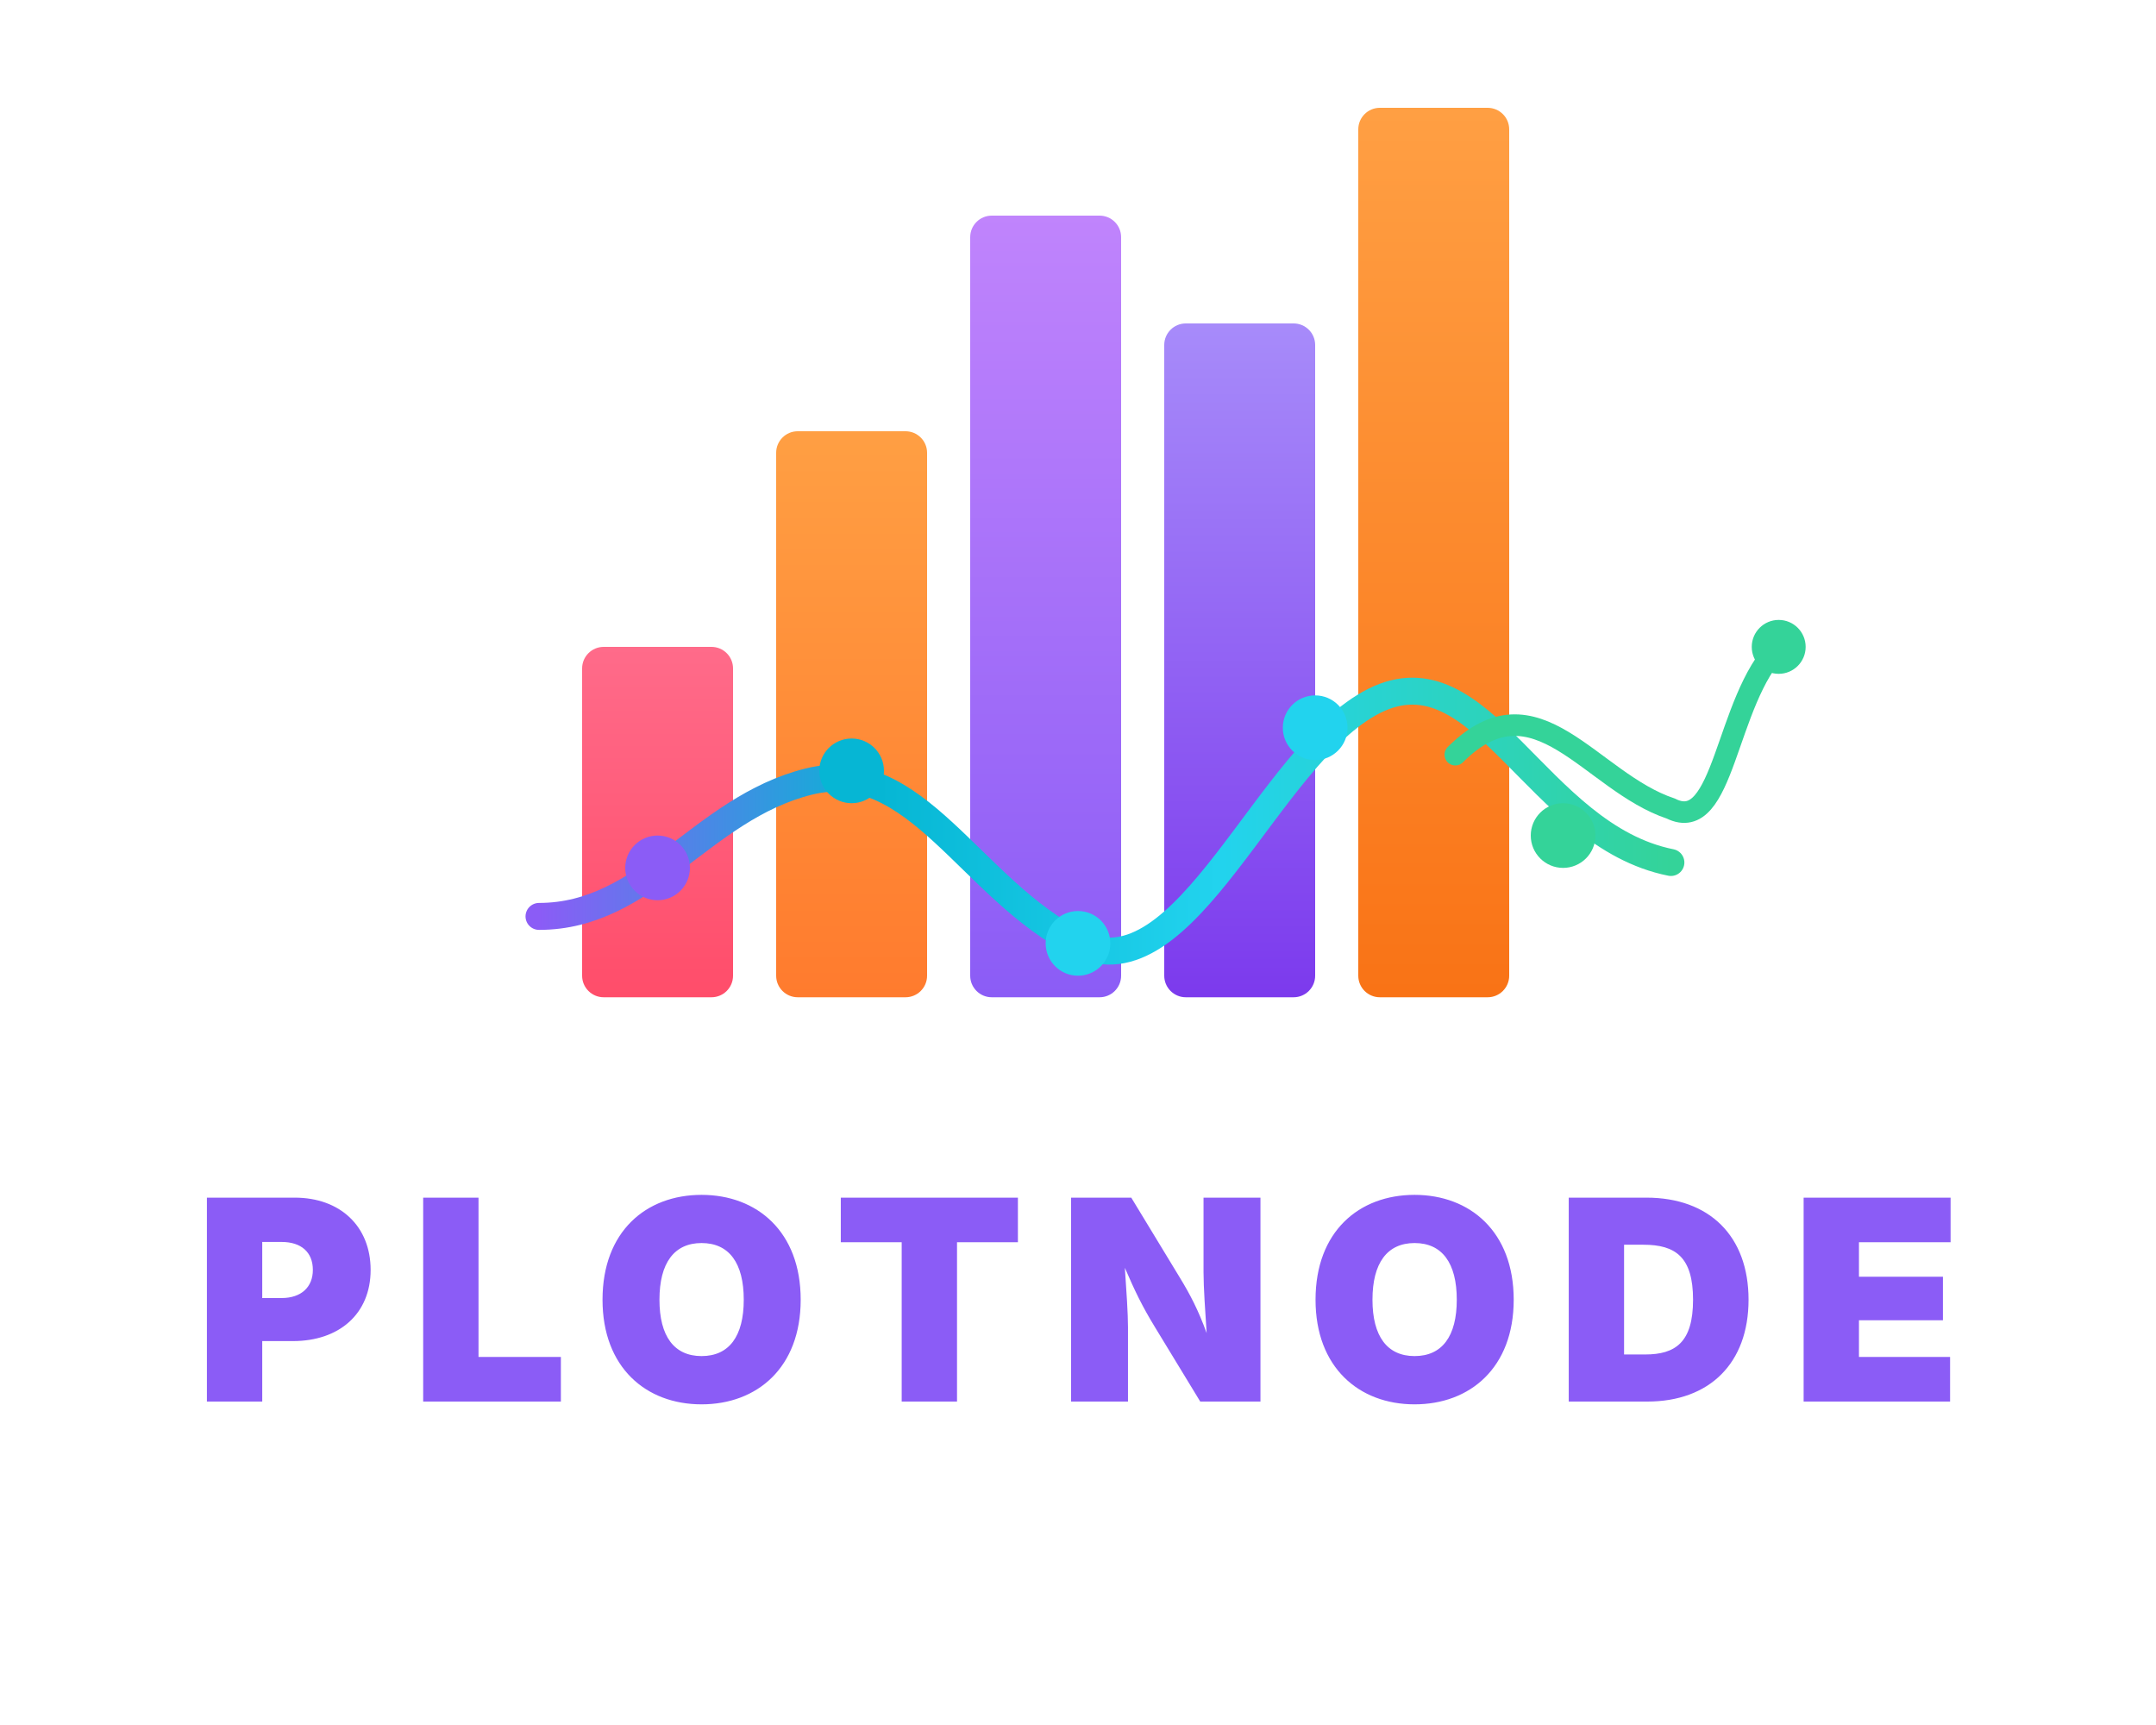
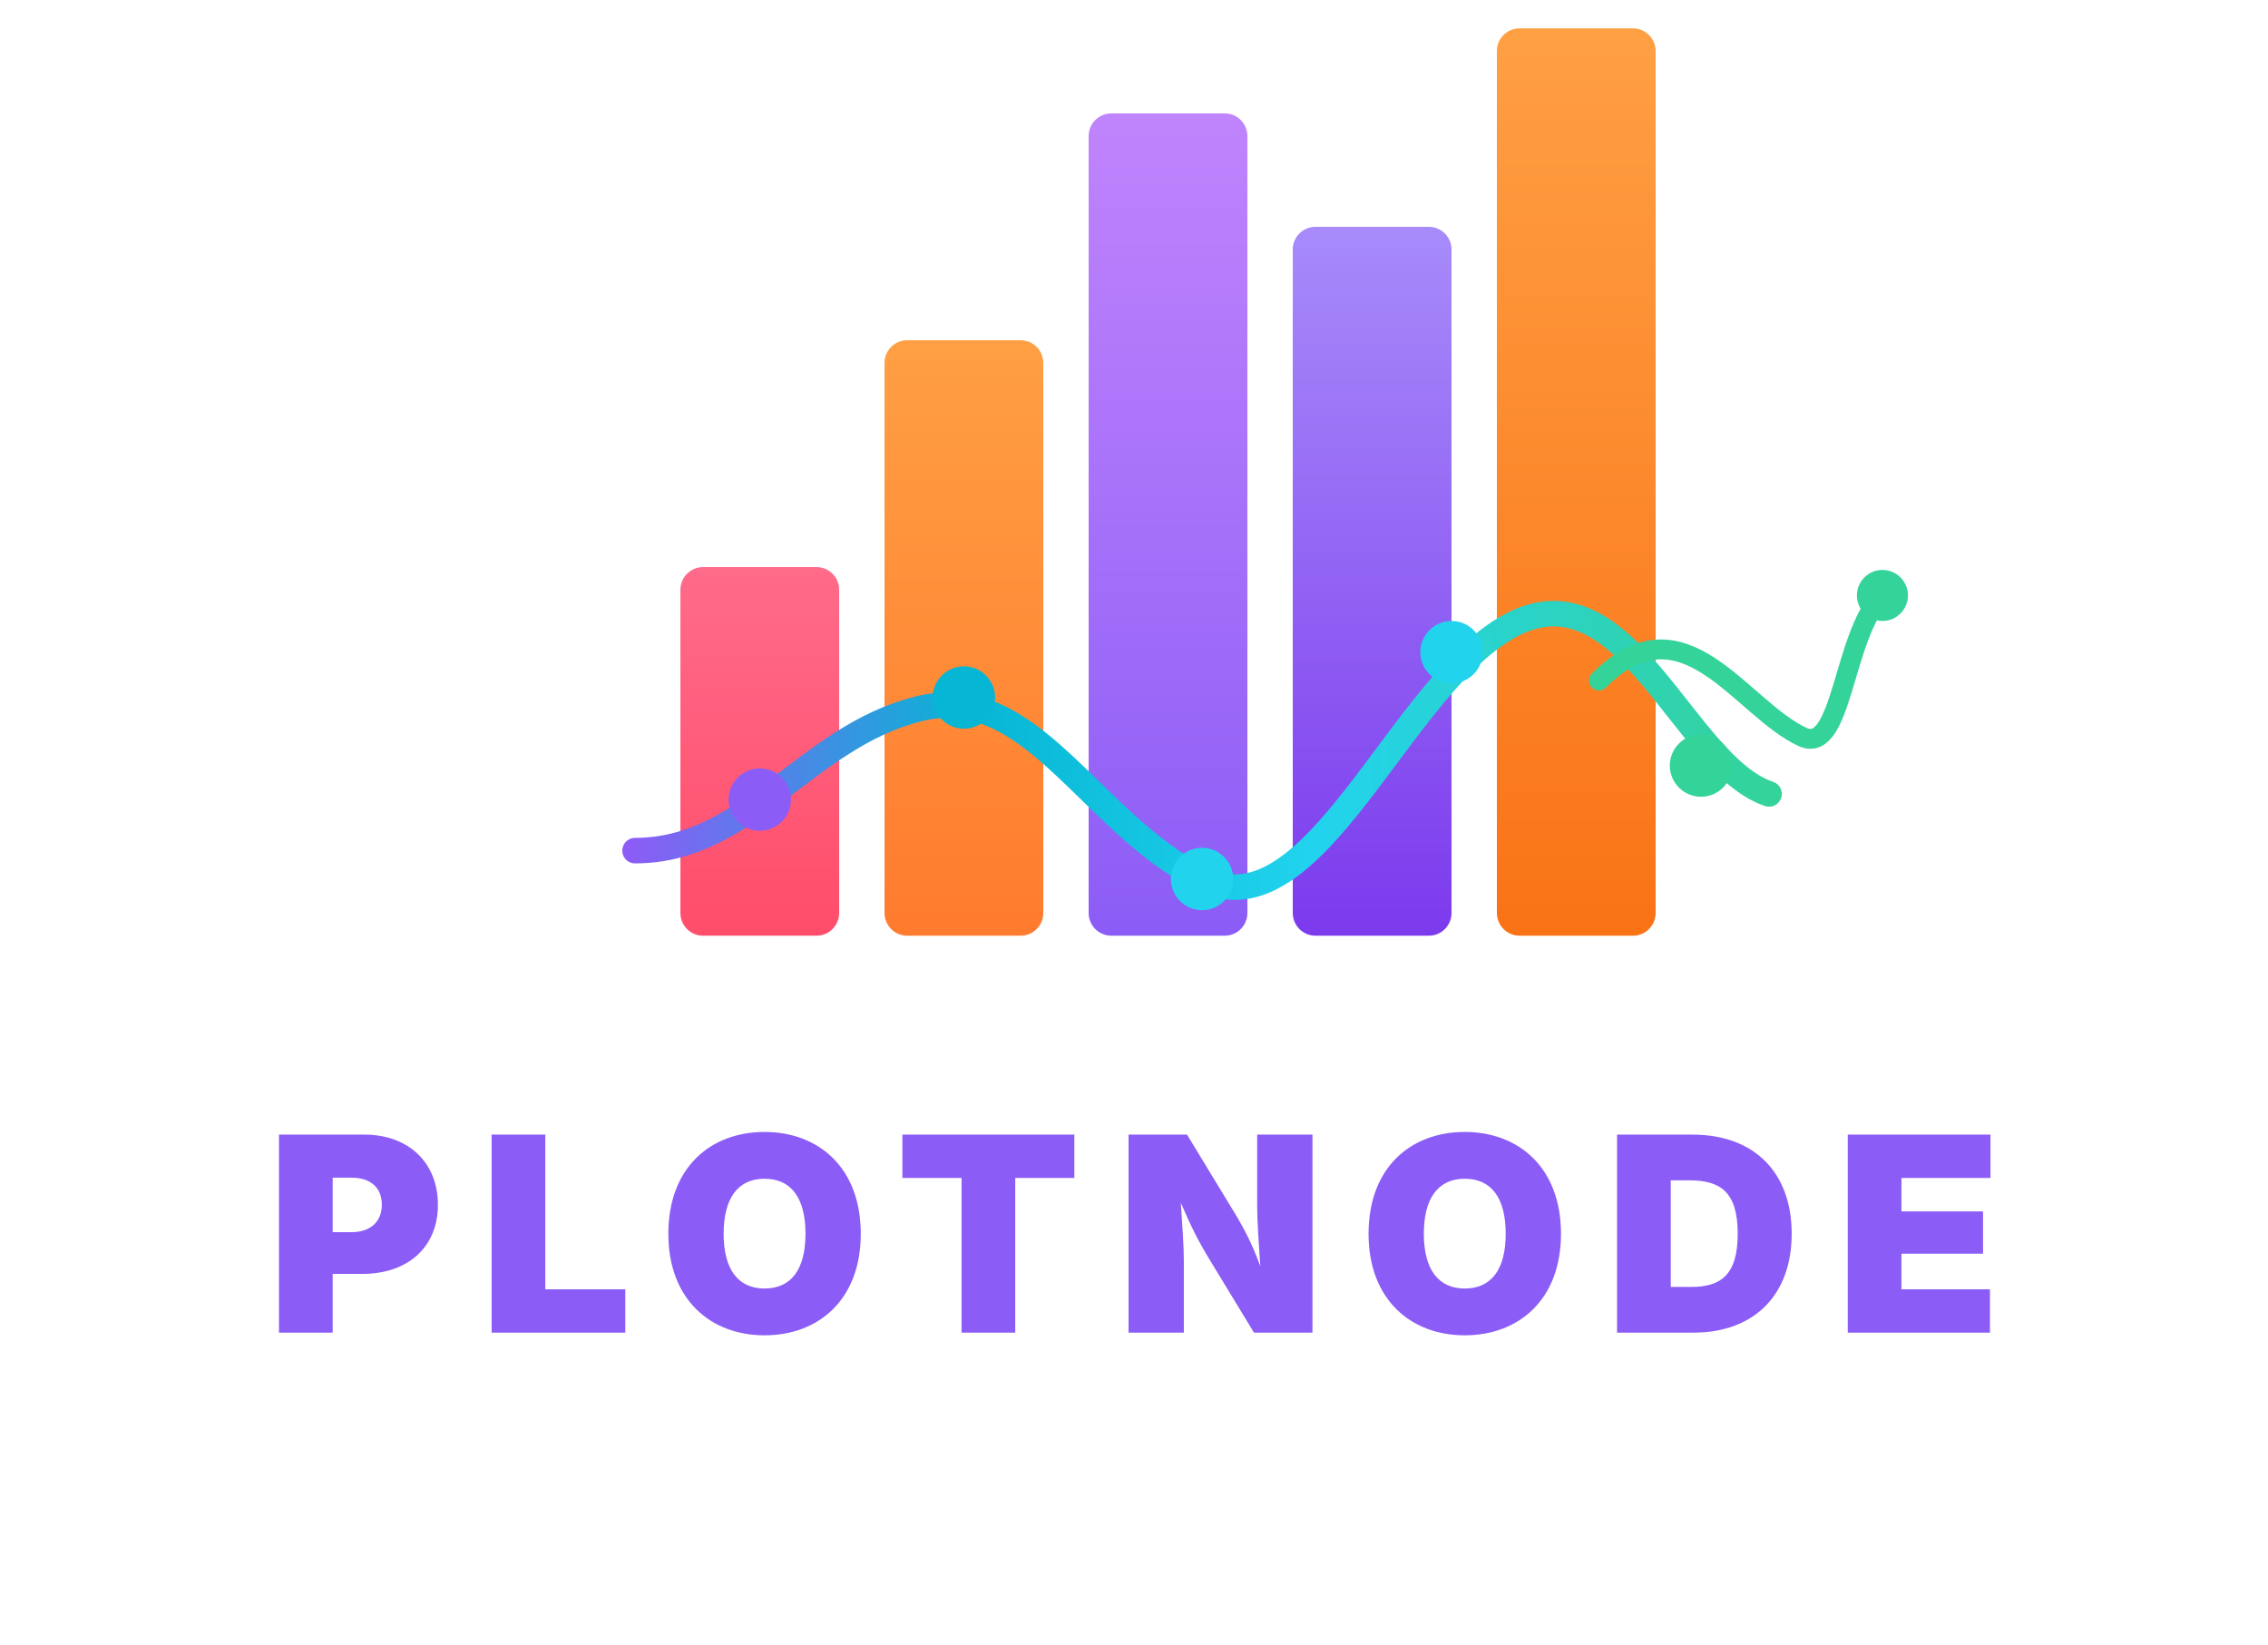
- <svg xmlns="http://www.w3.org/2000/svg" viewBox="0 0 400 320" fill="none">
+ <svg xmlns="http://www.w3.org/2000/svg" viewBox="0 0 400 290" fill="none">
  <defs>
    <linearGradient id="bar1" x1="0" y1="0" x2="0" y2="1">
      <stop offset="0%" stop-color="#FF6B8A" />
      <stop offset="100%" stop-color="#FF4D6A" />
    </linearGradient>
    <linearGradient id="bar2" x1="0" y1="0" x2="0" y2="1">
      <stop offset="0%" stop-color="#FF9F43" />
      <stop offset="100%" stop-color="#FF7B2E" />
    </linearGradient>
    <linearGradient id="bar3" x1="0" y1="0" x2="0" y2="1">
      <stop offset="0%" stop-color="#C084FC" />
      <stop offset="100%" stop-color="#8B5CF6" />
    </linearGradient>
    <linearGradient id="bar4" x1="0" y1="0" x2="0" y2="1">
      <stop offset="0%" stop-color="#A78BFA" />
      <stop offset="100%" stop-color="#7C3AED" />
    </linearGradient>
    <linearGradient id="bar5" x1="0" y1="0" x2="0" y2="1">
      <stop offset="0%" stop-color="#FF9F43" />
      <stop offset="100%" stop-color="#F97316" />
    </linearGradient>
-     <linearGradient id="bar6" x1="0" y1="0" x2="0" y2="1">
-       <stop offset="0%" stop-color="#34D399" />
-       <stop offset="100%" stop-color="#10B981" />
-     </linearGradient>
    <linearGradient id="wave" x1="0" y1="0" x2="1" y2="0">
      <stop offset="0%" stop-color="#8B5CF6" />
      <stop offset="30%" stop-color="#06B6D4" />
      <stop offset="60%" stop-color="#22D3EE" />
      <stop offset="100%" stop-color="#34D399" />
    </linearGradient>
  </defs>
-   <rect x="108" y="120" width="28" height="65" rx="4" fill="url(#bar1)" />
-   <rect x="144" y="80" width="28" height="105" rx="4" fill="url(#bar2)" />
-   <rect x="180" y="40" width="28" height="145" rx="4" fill="url(#bar3)" />
-   <rect x="216" y="60" width="28" height="125" rx="4" fill="url(#bar4)" />
-   <rect x="252" y="20" width="28" height="165" rx="4" fill="url(#bar5)" />
-   <path d="M100 170 C120 170, 130 150, 150 145 C170 140, 180 165, 200 175 C220 185, 235 140, 255 130 C275 120, 285 155, 310 160" stroke="url(#wave)" stroke-width="5" fill="none" stroke-linecap="round" />
-   <circle cx="122" cy="161" r="6" fill="#8B5CF6" />
-   <circle cx="158" cy="143" r="6" fill="#06B6D4" />
-   <circle cx="200" cy="175" r="6" fill="#22D3EE" />
-   <circle cx="244" cy="135" r="6" fill="#22D3EE" />
-   <circle cx="290" cy="155" r="6" fill="#34D399" />
-   <path d="M270 140 C285 125, 295 145, 310 150 C320 155, 320 130, 330 120" stroke="#34D399" stroke-width="4" fill="none" stroke-linecap="round" />
-   <circle cx="330" cy="120" r="5" fill="#34D399" />
-   <text x="200" y="260" text-anchor="middle" font-family="Inter, sans-serif" font-weight="900" font-size="52" letter-spacing="6" fill="#8B5CF6">PLOTNODE</text>
+   <rect x="120" y="100" width="28" height="65" rx="4" fill="url(#bar1)" />
+   <rect x="156" y="60" width="28" height="105" rx="4" fill="url(#bar2)" />
+   <rect x="192" y="20" width="28" height="145" rx="4" fill="url(#bar3)" />
+   <rect x="228" y="40" width="28" height="125" rx="4" fill="url(#bar4)" />
+   <rect x="264" y="5" width="28" height="160" rx="4" fill="url(#bar5)" />
+   <path d="M112 150 C132 150, 142 130, 162 125 C182 120, 192 145, 212 155 C232 165, 247 120, 267 110 C287 100, 297 135, 312 140" stroke="url(#wave)" stroke-width="4.5" fill="none" stroke-linecap="round" />
+   <circle cx="134" cy="141" r="5.5" fill="#8B5CF6" />
+   <circle cx="170" cy="123" r="5.5" fill="#06B6D4" />
+   <circle cx="212" cy="155" r="5.5" fill="#22D3EE" />
+   <circle cx="256" cy="115" r="5.5" fill="#22D3EE" />
+   <circle cx="300" cy="135" r="5.5" fill="#34D399" />
+   <path d="M282 120 C297 105, 307 125, 318 130 C325 133, 325 112, 332 105" stroke="#34D399" stroke-width="3.5" fill="none" stroke-linecap="round" />
+   <circle cx="332" cy="105" r="4.5" fill="#34D399" />
+   <text x="200" y="235" text-anchor="middle" font-family="Inter, sans-serif" font-weight="900" font-size="48" letter-spacing="6" fill="#8B5CF6">PLOTNODE</text>
</svg>
